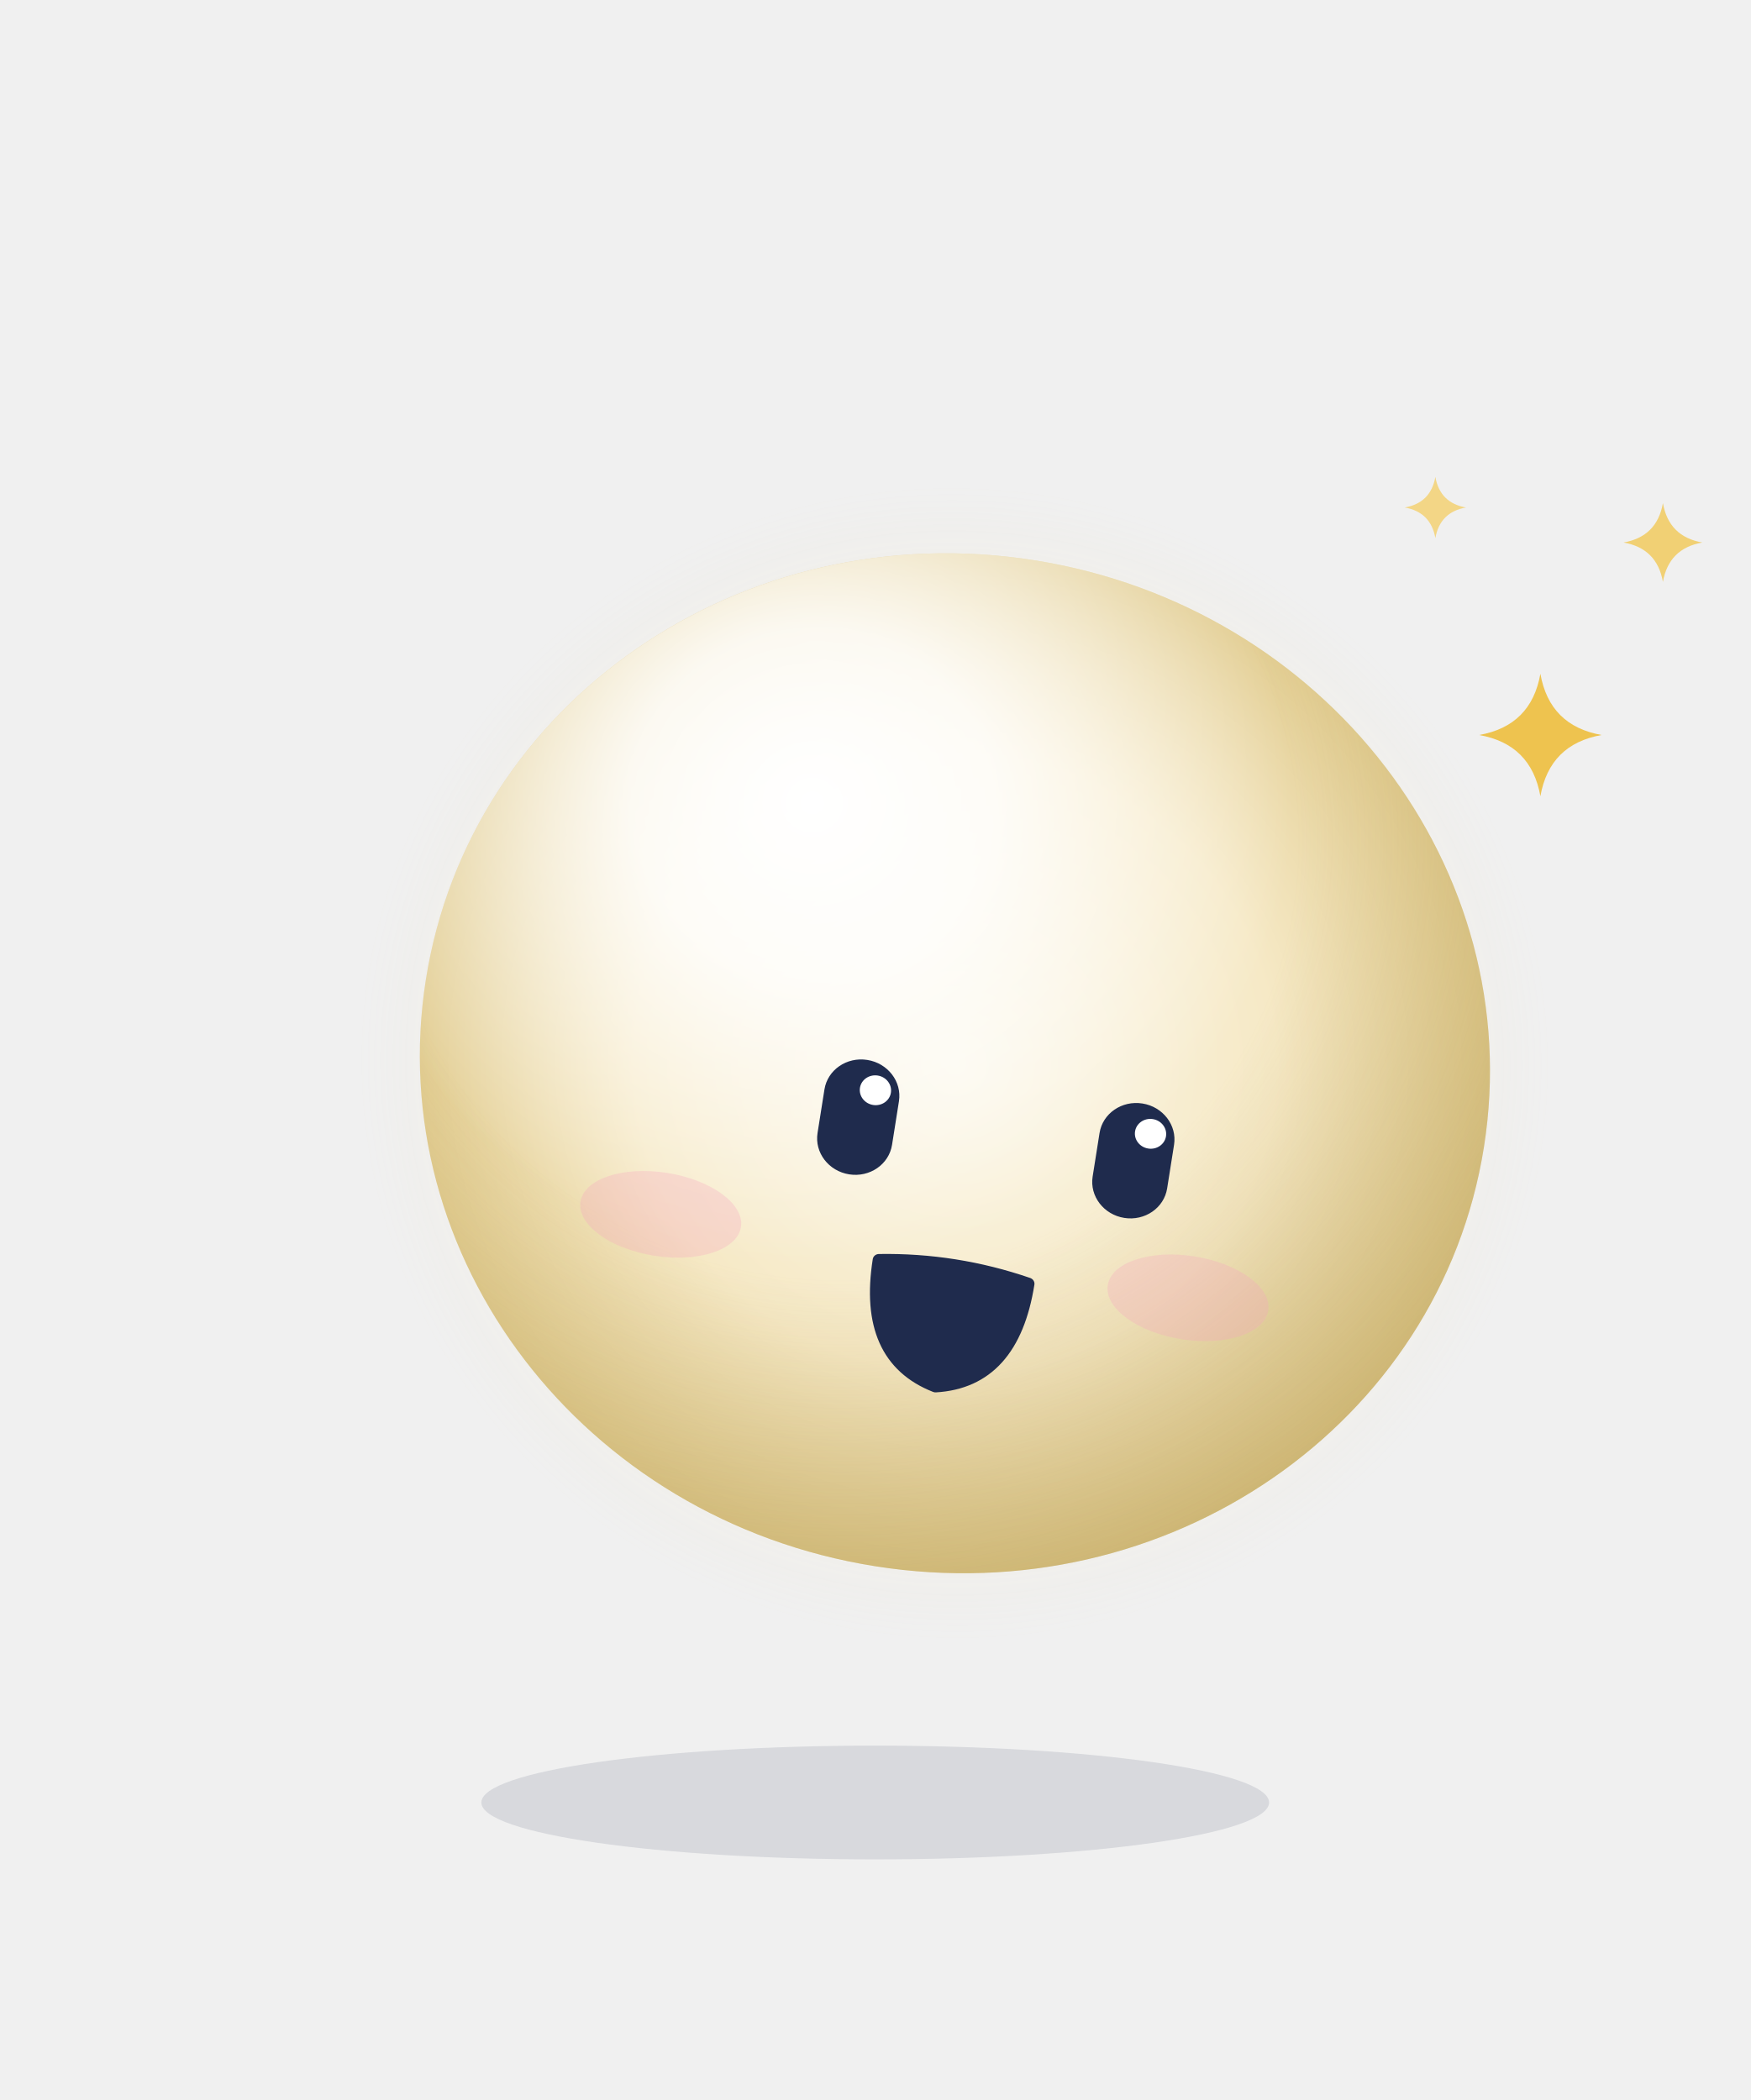
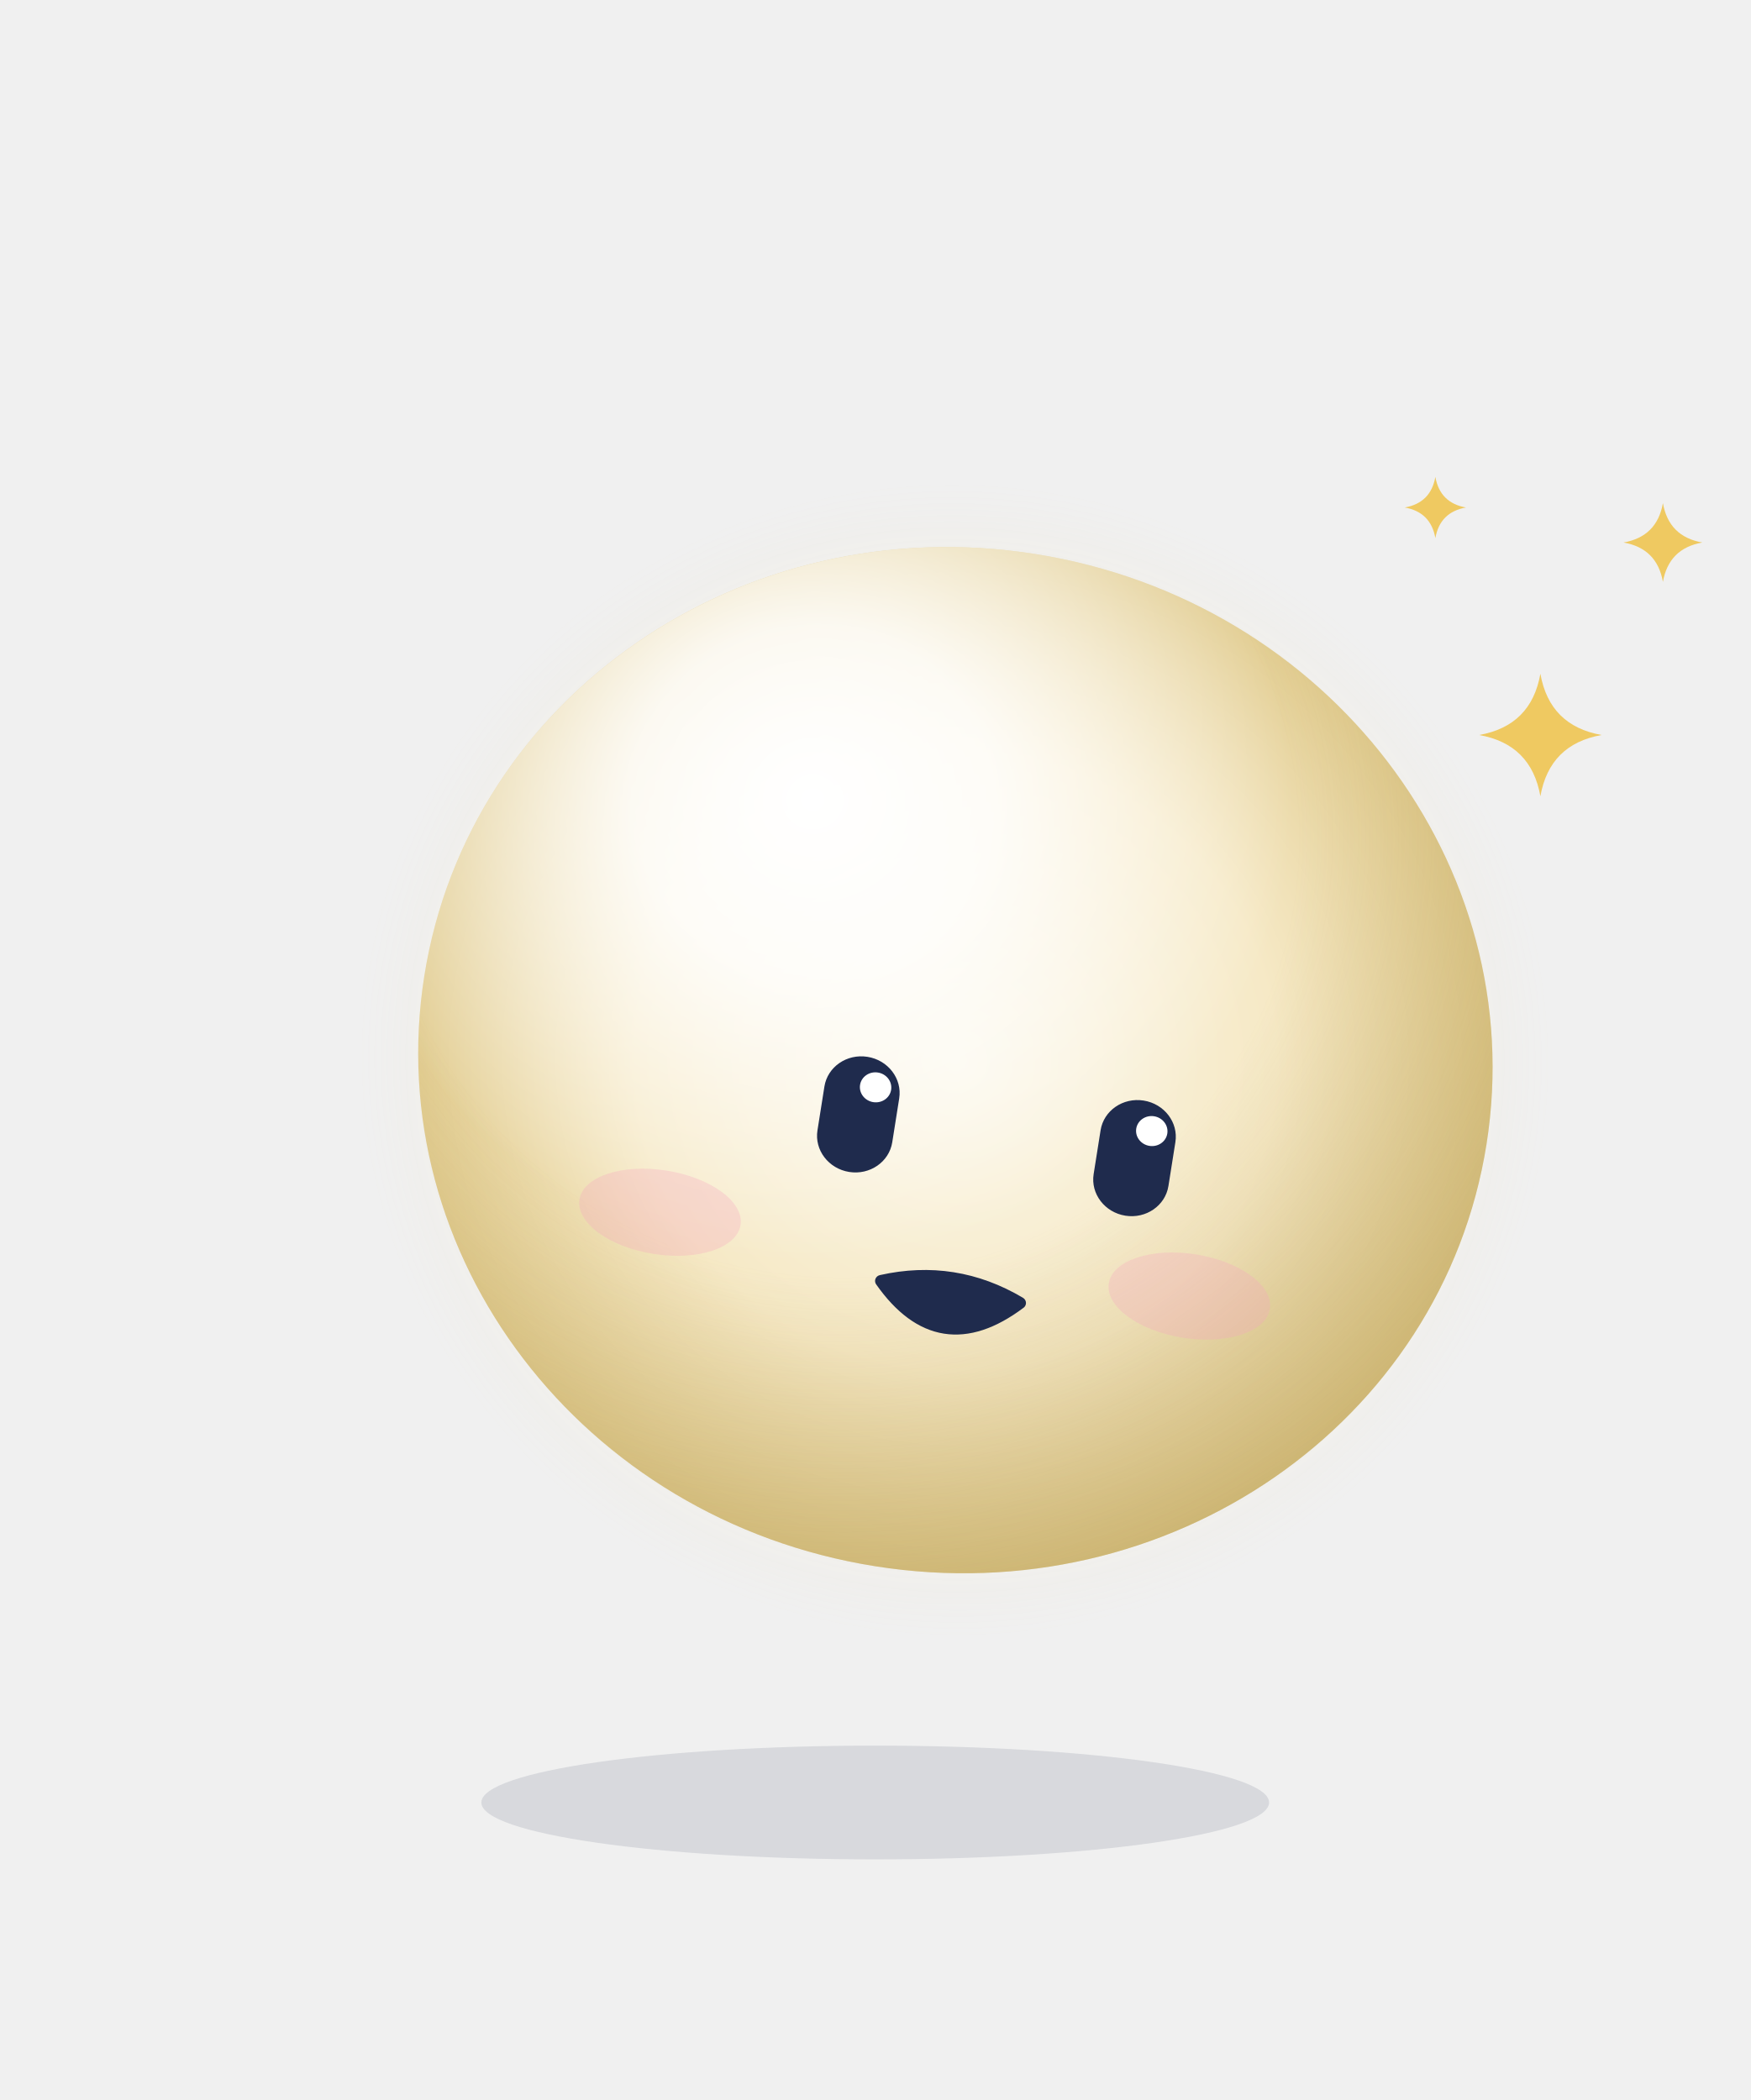
- <svg xmlns="http://www.w3.org/2000/svg" class="guide-svg" viewBox="0 0 200 240" role="img" aria-label="Lumi, your guide (fair, explaining)">
+ <svg xmlns="http://www.w3.org/2000/svg" class="guide-svg" viewBox="0 0 200 240" role="img" aria-label="Lumi, your guide">
  <defs>
    <radialGradient id="lumi-fair-explaining-halo">
-       <stop offset="0" stop-color="hsla(44, 82%, 78%, 0.44)" />
-       <stop offset=".42" stop-color="hsla(44, 82%, 76%, 0.144)" />
-       <stop offset=".68" stop-color="hsla(44, 72%, 76%, 0)" />
+       <stop offset="0" stop-color="hsla(44.0, 82.0%, 78%, 0.440)" />
+       <stop offset="0.42" stop-color="hsla(44.0, 82.0%, 76%, 0.144)" />
+       <stop offset="0.68" stop-color="hsla(44.0, 82.0%, 76%, 0.000)" />
    </radialGradient>
    <radialGradient id="lumi-fair-explaining-body" cx="50%" cy="50%" r="50%">
-       <stop offset="0" stop-color="hsla(44, 72%, 95%, 1)" />
-       <stop offset=".6" stop-color="hsla(44, 72%, 87%, 1)" />
-       <stop offset="1" stop-color="hsla(44, 57.6%, 73%, 1)" />
+       <stop offset="0" stop-color="hsla(44.0, 72.0%, 95%, 1.000)" />
+       <stop offset="0.6" stop-color="hsla(44.0, 72.0%, 87%, 1.000)" />
+       <stop offset="1" stop-color="hsla(44.0, 57.6%, 73%, 1.000)" />
    </radialGradient>
    <radialGradient id="lumi-fair-explaining-shade" cx="36%" cy="30%" r="78%">
-       <stop offset=".55" stop-color="hsla(44, 45%, 46%, 0)" />
-       <stop offset="1" stop-color="hsla(44, 45%, 46%, 0.4)" />
+       <stop offset="0.55" stop-color="hsla(44.0, 45.0%, 46%, 0.000)" />
+       <stop offset="1" stop-color="hsla(44.0, 45.0%, 46%, 0.400)" />
    </radialGradient>
    <radialGradient id="lumi-fair-explaining-shine" cx="33%" cy="27%" r="50%">
-       <stop offset="0" stop-color="#fff" stop-opacity="1" />
+       <stop offset="0" stop-color="#fff" />
      <stop offset=".34" stop-color="#fff" stop-opacity=".85" />
      <stop offset=".9" stop-color="#fff" stop-opacity="0" />
    </radialGradient>
  </defs>
  <ellipse class="g-shadow" cx="100" cy="206" rx="45" ry="6.5" fill="#1F2B4D" opacity=".12" />
-   <g class="g-float">
-     <g class="g-pose" transform="translate(0 3) rotate(9 100 176) translate(100 176) scale(1.02 0.97) translate(-100 -176)">
-       <circle class="g-halo" cx="100" cy="116" r="99" fill="url(#lumi-fair-explaining-halo)" />
-       <g class="g-jelly">
-         <circle cx="100" cy="116" r="60" fill="url(#lumi-fair-explaining-body)" />
-         <circle cx="100" cy="116" r="60" fill="url(#lumi-fair-explaining-shade)" />
-         <circle cx="100" cy="116" r="60" fill="url(#lumi-fair-explaining-shine)" />
-         <g class="g-face" transform="translate(100 126) scale(1.3)">
-           <ellipse cx="-23" cy="10" rx="7" ry="3.8" fill="#F6A5C0" opacity="0.3" />
-           <ellipse cx="23" cy="10" rx="7" ry="3.8" fill="#F6A5C0" opacity="0.3" />
-           <g class="g-eyes" transform="translate(4.5 -1.5)">
-             <g class="g-eye">
-               <rect x="-15.25" y="-5.25" width="6.5" height="10.5" rx="3.25" fill="#1F2B4D" />
-               <circle cx="-10.9" cy="-2.65" r="1.35" fill="#fff" />
-             </g>
-             <g class="g-eye">
-               <rect x="8.75" y="-5.25" width="6.5" height="10.5" rx="3.25" fill="#1F2B4D" />
-               <circle cx="13.1" cy="-2.65" r="1.35" fill="#fff" />
-             </g>
-           </g>
-           <g transform="translate(2.7 13)">
-             <path class="g-mouth" d="M-6.5,-2 Q0,-3.2 6.5,-2 Q6.5,7 0,8.5 Q-6.5,7 -6.5,-2 Z" fill="#1F2B4D" stroke="#1F2B4D" stroke-width="1.1" stroke-linejoin="round" />
-           </g>
+   <g class="g-pose" transform="translate(0 3) rotate(9 100 176) translate(100 176) scale(1.024 0.976) translate(-100 -176)">
+     <circle class="g-halo" cx="100" cy="116" r="99" fill="url(#lumi-fair-explaining-halo)" />
+     <circle class="g-ring" cx="100" cy="116" r="60" fill="none" stroke-width="3" opacity="0" />
+     <circle cx="100" cy="116" r="60" fill="url(#lumi-fair-explaining-body)" />
+     <circle cx="100" cy="116" r="60" fill="url(#lumi-fair-explaining-shade)" />
+     <circle cx="100" cy="116" r="60" fill="url(#lumi-fair-explaining-shine)" />
+     <g class="g-face" transform="translate(100 126) scale(1.3)">
+       <ellipse class="g-blush" cx="-23" cy="10" rx="7" ry="3.8" fill="#F6A5C0" opacity="0.3" />
+       <ellipse class="g-blush" cx="23" cy="10" rx="7" ry="3.8" fill="#F6A5C0" opacity="0.3" />
+       <g class="g-eyes" transform="translate(4.5 -1.5)">
+         <g class="g-eye">
+           <rect class="g-pupil" x="-15.25" y="-5.25" width="6.5" height="10.5" rx="3.25" fill="#1F2B4D" />
+           <path class="g-arc" d="M-16.5,1.5 Q-12,-5 -7.5,1.5" fill="none" stroke="#1F2B4D" stroke-width="3" stroke-linecap="round" opacity="0" />
+           <circle class="g-glint" cx="-10.9" cy="-2.65" r="1.35" fill="#fff" />
+         </g>
+         <g class="g-eye">
+           <rect class="g-pupil" x="8.75" y="-5.25" width="6.5" height="10.5" rx="3.25" fill="#1F2B4D" />
+           <path class="g-arc" d="M7.5,1.5 Q12,-5 16.5,1.5" fill="none" stroke="#1F2B4D" stroke-width="3" stroke-linecap="round" opacity="0" />
+           <circle class="g-glint" cx="13.1" cy="-2.65" r="1.35" fill="#fff" />
        </g>
      </g>
-     </g>
-     <g class="g-sparks">
-       <path d="M176,77 Q177.05,82.95 183,84 Q177.05,85.05 176,91 Q174.95,85.05 169,84 Q174.95,82.95 176,77 Z" fill="hsla(44, 82%, 62%, 1)" />
-       <path d="M190,57.5 Q190.675,61.325 194.5,62 Q190.675,62.675 190,66.5 Q189.325,62.675 185.5,62 Q189.325,61.325 190,57.5 Z" fill="hsla(44, 82%, 70%, 1)" />
-       <path d="M164,54.5 Q164.525,57.475 167.5,58 Q164.525,58.525 164,61.5 Q163.475,58.525 160.5,58 Q163.475,57.475 164,54.5 Z" fill="hsla(44, 82%, 74%, 1)" />
+       <g class="g-mouth-pos" transform="translate(2.7 13)">
+         <path class="g-mouth" d="M-6,0 Q0,-2.50 6,0 Q0,6.50 -6,0 Z" fill="#1F2B4D" stroke="#1F2B4D" stroke-width="1.1" stroke-linejoin="round" />
+       </g>
    </g>
  </g>
+   <g class="g-sparks" fill="hsla(44.0, 82.0%, 66%, 1.000)" opacity="1">
+     <path d="M176,77 Q177.05,82.95 183,84 Q177.05,85.05 176,91 Q174.95,85.05 169,84 Q174.95,82.95 176,77 Z" />
+     <path d="M190,57.5 Q190.675,61.325 194.5,62 Q190.675,62.675 190,66.5 Q189.325,62.675 185.5,62 Q189.325,61.325 190,57.5 Z" />
+     <path d="M164,54.5 Q164.525,57.475 167.5,58 Q164.525,58.525 164,61.5 Q163.475,58.525 160.5,58 Q163.475,57.475 164,54.5 Z" />
+   </g>
</svg>
